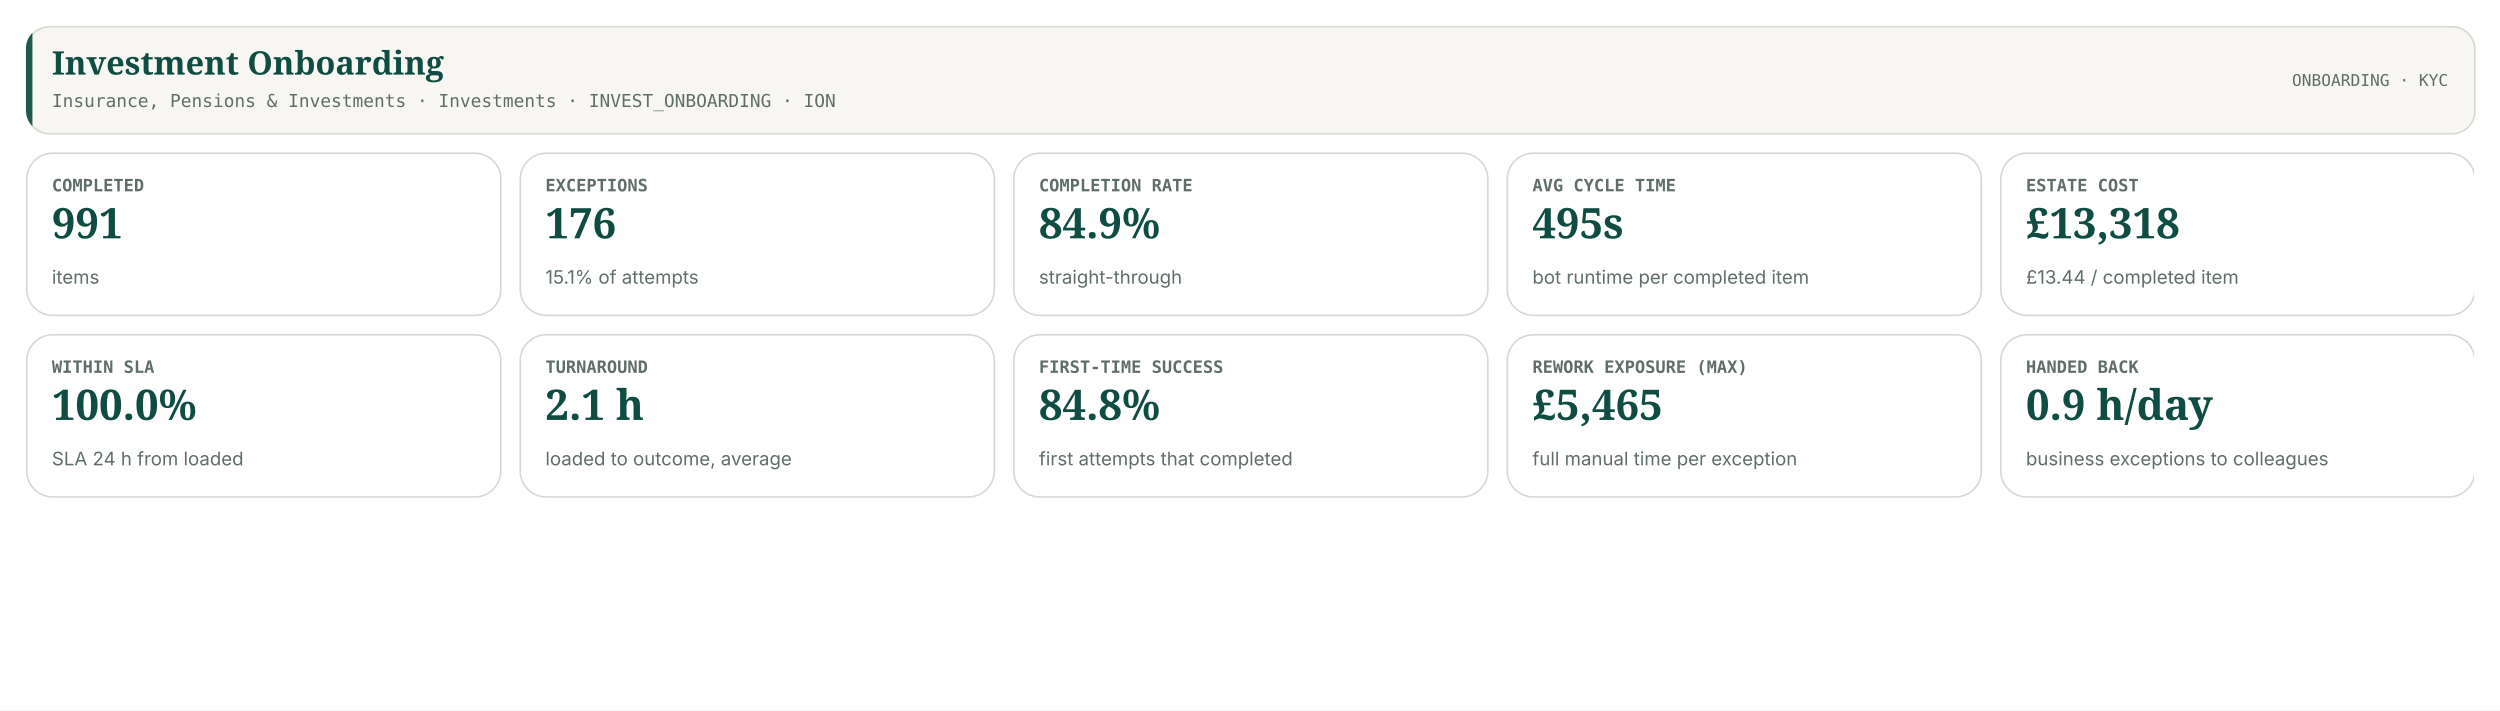
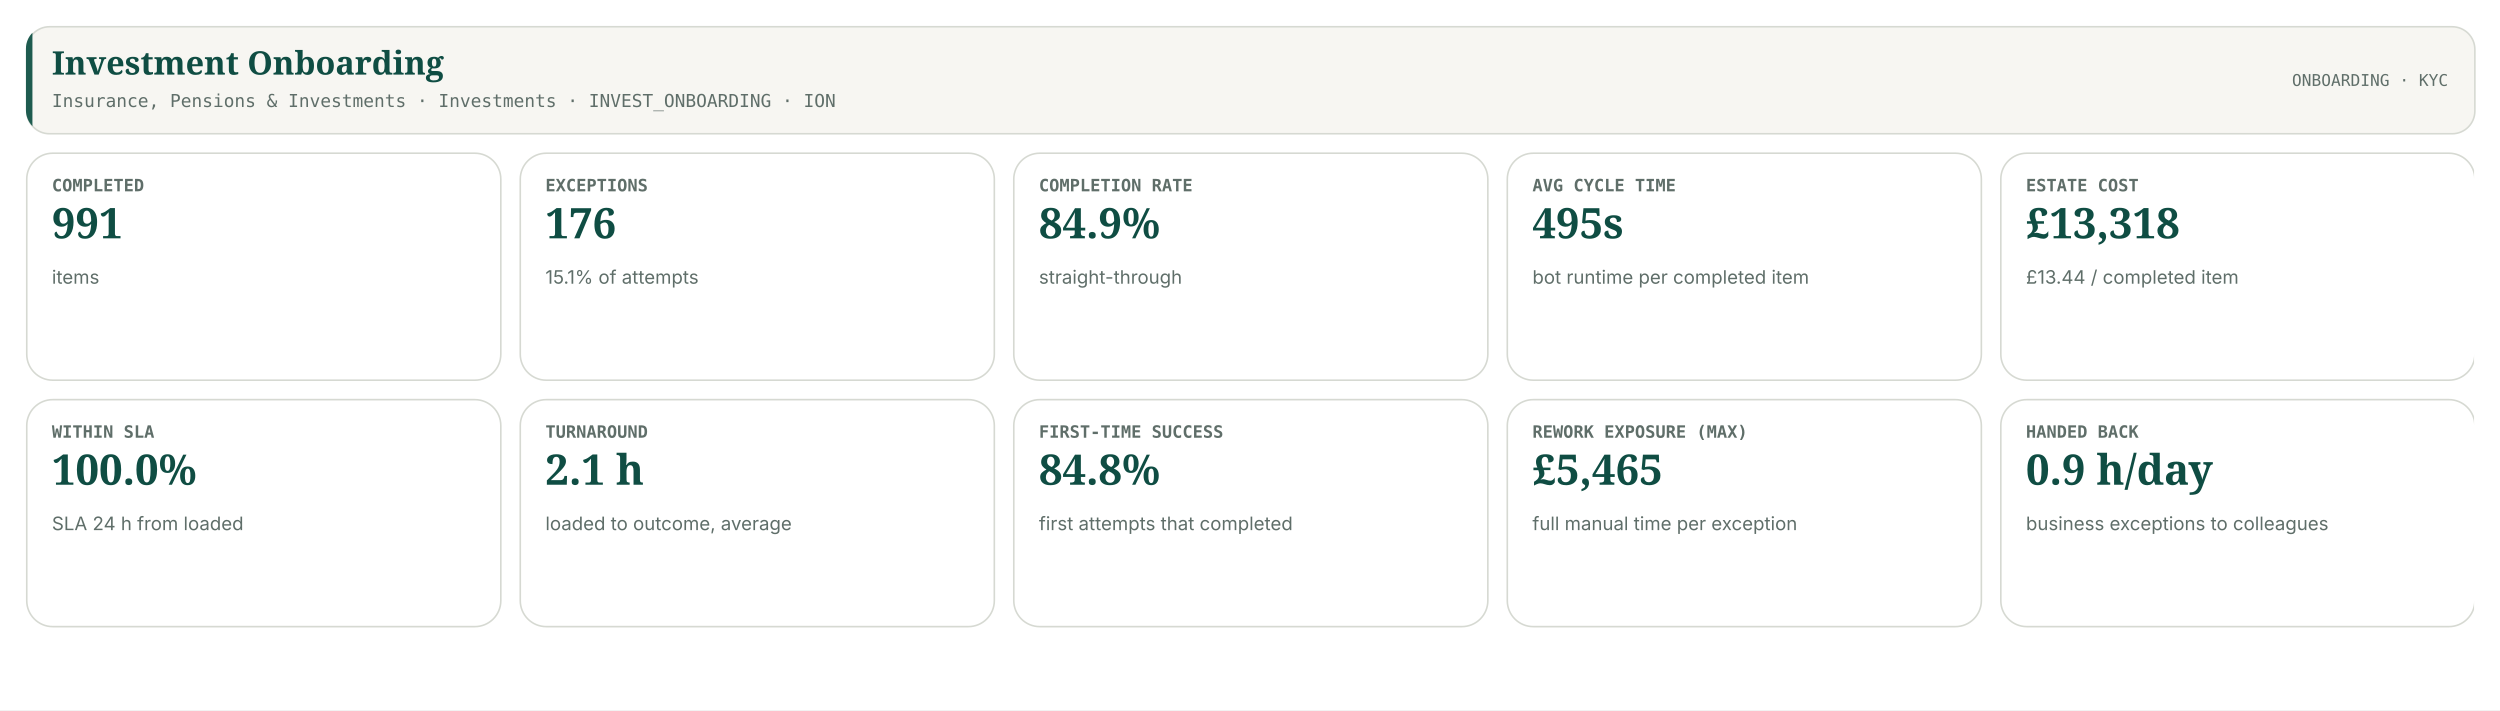
<svg xmlns="http://www.w3.org/2000/svg" version="1.1" class="marks" width="1542" height="438" viewBox="0 0 1542 438">
  <rect width="1542" height="438" fill="#FFFFFF" />
  <g fill="none" stroke-miterlimit="10" transform="translate(0,0)">
    <g class="mark-group role-frame root" role="graphics-object" aria-roledescription="group mark container">
      <g transform="translate(0,0)">
        <path class="background" aria-hidden="true" d="M0,0h1542v438h-1542Z" />
        <g>
          <g class="mark-text role-mark" role="graphics-object" aria-roledescription="text mark container">
-             <text text-anchor="start" transform="translate(16,29)" font-family="Fraunces, Cambria, Georgia, Gelasio, serif" font-size="16px" font-weight="600" fill="#0F4D43" opacity="0">Drill into a process</text>
+             <text text-anchor="start" transform="translate(16,25)" font-family="'JetBrains Mono', Consolas, 'Roboto Mono', monospace" font-size="11px" font-weight="600" fill="#0F4D43" opacity="0">CHOOSE A PROCESS</text>
          </g>
          <g class="mark-text role-mark" role="graphics-object" aria-roledescription="text mark container">
-             <text text-anchor="start" transform="translate(16,47)" font-family="Inter, 'Segoe UI', Carlito, Calibri, Arial, sans-serif" font-size="12px" fill="#5F6E69" opacity="0">Pick one (click a tile), or choose it in the Process control above</text>
+             <text text-anchor="start" transform="translate(148,26)" font-family="Inter, 'Segoe UI', Carlito, Calibri, Arial, sans-serif" font-size="12px" fill="#5F6E69" opacity="0">Click a tile, or pick one in the Process control above</text>
          </g>
          <g class="mark-text role-mark" role="graphics-object" aria-roledescription="text mark container">
-             <text text-anchor="start" transform="translate(16,76)" font-family="'JetBrains Mono', Consolas, 'Roboto Mono', monospace" font-size="11px" font-weight="600" fill="#5F6E69" />
+             <text text-anchor="start" transform="translate(16,56)" font-family="'JetBrains Mono', Consolas, 'Roboto Mono', monospace" font-size="11px" font-weight="600" fill="#5F6E69" />
          </g>
          <g class="mark-group role-scope" role="graphics-object" aria-roledescription="group mark container" />
          <g class="mark-group role-scope pd_tile0" role="graphics-object" aria-roledescription="group mark container" />
          <g class="mark-group role-scope pd_tile1" role="graphics-object" aria-roledescription="group mark container" />
          <g class="mark-group role-scope" role="graphics-object" aria-roledescription="group mark container">
            <g transform="translate(16,16)">
              <path class="background" aria-hidden="true" d="M14.5,0.5L1496.5,0.5C1504.227,0.5,1510.5,6.773,1510.5,14.5L1510.5,52.5C1510.5,60.227,1504.227,66.5,1496.5,66.5L14.5,66.5C6.773,66.5,0.5,60.227,0.5,52.5L0.5,14.5C0.5,6.773,6.773,0.5,14.5,0.5Z" fill="#F7F6F2" stroke="#D6D9D2" />
              <g clip-path="url(#clip1)">
                <g class="mark-rect role-mark" role="graphics-symbol" aria-roledescription="rect mark container">
                  <path d="M2,0L4,0C4,0,4,0,4,0L4,66C4,66,4,66,4,66L2,66C0.896,66,0,65.104,0,64L0,2C0,0.896,0.896,0,2,0Z" fill="#1E5B4F" />
                </g>
                <g class="mark-text role-mark" role="graphics-object" aria-roledescription="text mark container">
                  <text text-anchor="start" transform="translate(16,30)" font-family="Fraunces, Cambria, Georgia, Gelasio, serif" font-size="20px" font-weight="600" fill="#0F4D43">Investment Onboarding</text>
                </g>
                <g class="mark-text role-mark" role="graphics-object" aria-roledescription="text mark container">
                  <text text-anchor="start" transform="translate(16,50)" font-family="'JetBrains Mono', Consolas, 'Roboto Mono', monospace" font-size="11px" fill="#5F6E69">Insurance, Pensions &amp; Investments · Investments · INVEST_ONBOARDING · ION</text>
                </g>
                <g class="mark-text role-mark" role="graphics-object" aria-roledescription="text mark container">
                  <text text-anchor="end" transform="translate(1494,37)" font-family="'JetBrains Mono', Consolas, 'Roboto Mono', monospace" font-size="10px" fill="#5F6E69">ONBOARDING  ·  KYC</text>
                </g>
              </g>
              <path class="foreground" aria-hidden="true" d="" display="none" />
            </g>
          </g>
          <g class="mark-group role-scope" role="graphics-object" aria-roledescription="group mark container">
            <g transform="translate(16,94)">
              <path class="background" aria-hidden="true" d="M0,0h1510v328h-1510Z" />
              <g clip-path="url(#clip2)">
                <g class="mark-group role-scope" role="graphics-object" aria-roledescription="group mark container">
                  <g transform="translate(0,0)">
-                     <path class="background" aria-hidden="true" d="M16.5,0.5L276.9,0.5C285.731,0.5,292.9,7.669,292.9,16.5L292.9,84.5C292.9,93.331,285.731,100.5,276.9,100.5L16.5,100.5C7.669,100.5,0.5,93.331,0.5,84.5L0.5,16.5C0.5,7.669,7.669,0.5,16.5,0.5Z" fill="#FFFFFF" stroke="#D6D9D2" />
+                     <path class="background" aria-hidden="true" d="M16.5,0.5L276.9,0.5C285.731,0.5,292.9,7.669,292.9,16.5L292.9,124.5C292.9,133.331,285.731,140.5,276.9,140.5L16.5,140.5C7.669,140.5,0.5,133.331,0.5,124.5L0.5,16.5C0.5,7.669,7.669,0.5,16.5,0.5Z" fill="#FFFFFF" stroke="#D6D9D2" />
                    <g>
                      <g class="mark-text role-mark" role="graphics-object" aria-roledescription="text mark container">
                        <text text-anchor="start" transform="translate(16,24)" font-family="'JetBrains Mono', Consolas, 'Roboto Mono', monospace" font-size="10.5px" font-weight="600" fill="#5F6E69">COMPLETED</text>
                      </g>
                      <g class="mark-text role-mark" role="graphics-object" aria-roledescription="text mark container">
                        <text text-anchor="start" transform="translate(16,53)" font-family="Fraunces, Cambria, Georgia, Gelasio, serif" font-size="26px" font-weight="600" fill="#0F4D43">991</text>
                      </g>
                      <g class="mark-text role-mark" role="graphics-object" aria-roledescription="text mark container">
                        <text text-anchor="start" transform="translate(16,81)" font-family="Inter, 'Segoe UI', Carlito, Calibri, Arial, sans-serif" font-size="11.5px" fill="#5F6E69">items</text>
                      </g>
                    </g>
                    <path class="foreground" aria-hidden="true" d="" display="none" />
                  </g>
                  <g transform="translate(304.4,0)">
-                     <path class="background" aria-hidden="true" d="M16.5,0.5L276.9,0.5C285.731,0.5,292.9,7.669,292.9,16.5L292.9,84.5C292.9,93.331,285.731,100.5,276.9,100.5L16.5,100.5C7.669,100.5,0.5,93.331,0.5,84.5L0.5,16.5C0.5,7.669,7.669,0.5,16.5,0.5Z" fill="#FFFFFF" stroke="#D6D9D2" />
+                     <path class="background" aria-hidden="true" d="M16.5,0.5L276.9,0.5C285.731,0.5,292.9,7.669,292.9,16.5L292.9,124.5C292.9,133.331,285.731,140.5,276.9,140.5L16.5,140.5C7.669,140.5,0.5,133.331,0.5,124.5L0.5,16.5C0.5,7.669,7.669,0.5,16.5,0.5Z" fill="#FFFFFF" stroke="#D6D9D2" />
                    <g>
                      <g class="mark-text role-mark" role="graphics-object" aria-roledescription="text mark container">
                        <text text-anchor="start" transform="translate(16,24)" font-family="'JetBrains Mono', Consolas, 'Roboto Mono', monospace" font-size="10.5px" font-weight="600" fill="#5F6E69">EXCEPTIONS</text>
                      </g>
                      <g class="mark-text role-mark" role="graphics-object" aria-roledescription="text mark container">
                        <text text-anchor="start" transform="translate(16,53)" font-family="Fraunces, Cambria, Georgia, Gelasio, serif" font-size="26px" font-weight="600" fill="#0F4D43">176</text>
                      </g>
                      <g class="mark-text role-mark" role="graphics-object" aria-roledescription="text mark container">
                        <text text-anchor="start" transform="translate(16,81)" font-family="Inter, 'Segoe UI', Carlito, Calibri, Arial, sans-serif" font-size="11.5px" fill="#5F6E69">15.1% of attempts</text>
                      </g>
                    </g>
                    <path class="foreground" aria-hidden="true" d="" display="none" />
                  </g>
                  <g transform="translate(608.8,0)">
-                     <path class="background" aria-hidden="true" d="M16.5,0.5L276.9,0.5C285.731,0.5,292.9,7.669,292.9,16.5L292.9,84.5C292.9,93.331,285.731,100.5,276.9,100.5L16.5,100.5C7.669,100.5,0.5,93.331,0.5,84.5L0.5,16.5C0.5,7.669,7.669,0.5,16.5,0.5Z" fill="#FFFFFF" stroke="#D6D9D2" />
+                     <path class="background" aria-hidden="true" d="M16.5,0.5L276.9,0.5C285.731,0.5,292.9,7.669,292.9,16.5L292.9,124.5C292.9,133.331,285.731,140.5,276.9,140.5L16.5,140.5C7.669,140.5,0.5,133.331,0.5,124.5L0.5,16.5C0.5,7.669,7.669,0.5,16.5,0.5Z" fill="#FFFFFF" stroke="#D6D9D2" />
                    <g>
                      <g class="mark-text role-mark" role="graphics-object" aria-roledescription="text mark container">
                        <text text-anchor="start" transform="translate(16,24)" font-family="'JetBrains Mono', Consolas, 'Roboto Mono', monospace" font-size="10.5px" font-weight="600" fill="#5F6E69">COMPLETION RATE</text>
                      </g>
                      <g class="mark-text role-mark" role="graphics-object" aria-roledescription="text mark container">
                        <text text-anchor="start" transform="translate(16,53)" font-family="Fraunces, Cambria, Georgia, Gelasio, serif" font-size="26px" font-weight="600" fill="#0F4D43">84.9%</text>
                      </g>
                      <g class="mark-text role-mark" role="graphics-object" aria-roledescription="text mark container">
                        <text text-anchor="start" transform="translate(16,81)" font-family="Inter, 'Segoe UI', Carlito, Calibri, Arial, sans-serif" font-size="11.5px" fill="#5F6E69">straight-through</text>
                      </g>
                    </g>
                    <path class="foreground" aria-hidden="true" d="" display="none" />
                  </g>
                  <g transform="translate(913.2,0)">
-                     <path class="background" aria-hidden="true" d="M16.5,0.5L276.9,0.5C285.731,0.5,292.9,7.669,292.9,16.5L292.9,84.5C292.9,93.331,285.731,100.5,276.9,100.5L16.5,100.5C7.669,100.5,0.5,93.331,0.5,84.5L0.5,16.5C0.5,7.669,7.669,0.5,16.5,0.5Z" fill="#FFFFFF" stroke="#D6D9D2" />
+                     <path class="background" aria-hidden="true" d="M16.5,0.5L276.9,0.5C285.731,0.5,292.9,7.669,292.9,16.5L292.9,124.5C292.9,133.331,285.731,140.5,276.9,140.5L16.5,140.5C7.669,140.5,0.5,133.331,0.5,124.5L0.5,16.5C0.5,7.669,7.669,0.5,16.5,0.5Z" fill="#FFFFFF" stroke="#D6D9D2" />
                    <g>
                      <g class="mark-text role-mark" role="graphics-object" aria-roledescription="text mark container">
                        <text text-anchor="start" transform="translate(16,24)" font-family="'JetBrains Mono', Consolas, 'Roboto Mono', monospace" font-size="10.5px" font-weight="600" fill="#5F6E69">AVG CYCLE TIME</text>
                      </g>
                      <g class="mark-text role-mark" role="graphics-object" aria-roledescription="text mark container">
                        <text text-anchor="start" transform="translate(16,53)" font-family="Fraunces, Cambria, Georgia, Gelasio, serif" font-size="26px" font-weight="600" fill="#0F4D43">495s</text>
                      </g>
                      <g class="mark-text role-mark" role="graphics-object" aria-roledescription="text mark container">
                        <text text-anchor="start" transform="translate(16,81)" font-family="Inter, 'Segoe UI', Carlito, Calibri, Arial, sans-serif" font-size="11.5px" fill="#5F6E69">bot runtime per completed item</text>
                      </g>
                    </g>
                    <path class="foreground" aria-hidden="true" d="" display="none" />
                  </g>
                  <g transform="translate(1217.6,0)">
-                     <path class="background" aria-hidden="true" d="M16.5,0.5L276.9,0.5C285.731,0.5,292.9,7.669,292.9,16.5L292.9,84.5C292.9,93.331,285.731,100.5,276.9,100.5L16.5,100.5C7.669,100.5,0.5,93.331,0.5,84.5L0.5,16.5C0.5,7.669,7.669,0.5,16.5,0.5Z" fill="#FFFFFF" stroke="#D6D9D2" />
+                     <path class="background" aria-hidden="true" d="M16.5,0.5L276.9,0.5C285.731,0.5,292.9,7.669,292.9,16.5L292.9,124.5C292.9,133.331,285.731,140.5,276.9,140.5L16.5,140.5C7.669,140.5,0.5,133.331,0.5,124.5L0.5,16.5C0.5,7.669,7.669,0.5,16.5,0.5Z" fill="#FFFFFF" stroke="#D6D9D2" />
                    <g>
                      <g class="mark-text role-mark" role="graphics-object" aria-roledescription="text mark container">
                        <text text-anchor="start" transform="translate(16,24)" font-family="'JetBrains Mono', Consolas, 'Roboto Mono', monospace" font-size="10.5px" font-weight="600" fill="#5F6E69">ESTATE COST</text>
                      </g>
                      <g class="mark-text role-mark" role="graphics-object" aria-roledescription="text mark container">
                        <text text-anchor="start" transform="translate(16,53)" font-family="Fraunces, Cambria, Georgia, Gelasio, serif" font-size="26px" font-weight="600" fill="#0F4D43">£13,318</text>
                      </g>
                      <g class="mark-text role-mark" role="graphics-object" aria-roledescription="text mark container">
                        <text text-anchor="start" transform="translate(16,81)" font-family="Inter, 'Segoe UI', Carlito, Calibri, Arial, sans-serif" font-size="11.5px" fill="#5F6E69">£13.44 / completed item</text>
                      </g>
                    </g>
                    <path class="foreground" aria-hidden="true" d="" display="none" />
                  </g>
-                   <g transform="translate(0,112)">
-                     <path class="background" aria-hidden="true" d="M16.5,0.5L276.9,0.5C285.731,0.5,292.9,7.669,292.9,16.5L292.9,84.5C292.9,93.331,285.731,100.5,276.9,100.5L16.5,100.5C7.669,100.5,0.5,93.331,0.5,84.5L0.5,16.5C0.5,7.669,7.669,0.5,16.5,0.5Z" fill="#FFFFFF" stroke="#D6D9D2" />
+                   <g transform="translate(0,152)">
+                     <path class="background" aria-hidden="true" d="M16.5,0.5L276.9,0.5C285.731,0.5,292.9,7.669,292.9,16.5L292.9,124.5C292.9,133.331,285.731,140.5,276.9,140.5L16.5,140.5C7.669,140.5,0.5,133.331,0.5,124.5L0.5,16.5C0.5,7.669,7.669,0.5,16.5,0.5Z" fill="#FFFFFF" stroke="#D6D9D2" />
                    <g>
                      <g class="mark-text role-mark" role="graphics-object" aria-roledescription="text mark container">
                        <text text-anchor="start" transform="translate(16,24)" font-family="'JetBrains Mono', Consolas, 'Roboto Mono', monospace" font-size="10.5px" font-weight="600" fill="#5F6E69">WITHIN SLA</text>
                      </g>
                      <g class="mark-text role-mark" role="graphics-object" aria-roledescription="text mark container">
                        <text text-anchor="start" transform="translate(16,53)" font-family="Fraunces, Cambria, Georgia, Gelasio, serif" font-size="26px" font-weight="600" fill="#0F4D43">100.0%</text>
                      </g>
                      <g class="mark-text role-mark" role="graphics-object" aria-roledescription="text mark container">
                        <text text-anchor="start" transform="translate(16,81)" font-family="Inter, 'Segoe UI', Carlito, Calibri, Arial, sans-serif" font-size="11.5px" fill="#5F6E69">SLA 24 h from loaded</text>
                      </g>
                    </g>
                    <path class="foreground" aria-hidden="true" d="" display="none" />
                  </g>
-                   <g transform="translate(304.4,112)">
-                     <path class="background" aria-hidden="true" d="M16.5,0.5L276.9,0.5C285.731,0.5,292.9,7.669,292.9,16.5L292.9,84.5C292.9,93.331,285.731,100.5,276.9,100.5L16.5,100.5C7.669,100.5,0.5,93.331,0.5,84.5L0.5,16.5C0.5,7.669,7.669,0.5,16.5,0.5Z" fill="#FFFFFF" stroke="#D6D9D2" />
+                   <g transform="translate(304.4,152)">
+                     <path class="background" aria-hidden="true" d="M16.5,0.5L276.9,0.5C285.731,0.5,292.9,7.669,292.9,16.5L292.9,124.5C292.9,133.331,285.731,140.5,276.9,140.5L16.5,140.5C7.669,140.5,0.5,133.331,0.5,124.5L0.5,16.5C0.5,7.669,7.669,0.5,16.5,0.5Z" fill="#FFFFFF" stroke="#D6D9D2" />
                    <g>
                      <g class="mark-text role-mark" role="graphics-object" aria-roledescription="text mark container">
                        <text text-anchor="start" transform="translate(16,24)" font-family="'JetBrains Mono', Consolas, 'Roboto Mono', monospace" font-size="10.5px" font-weight="600" fill="#5F6E69">TURNAROUND</text>
                      </g>
                      <g class="mark-text role-mark" role="graphics-object" aria-roledescription="text mark container">
                        <text text-anchor="start" transform="translate(16,53)" font-family="Fraunces, Cambria, Georgia, Gelasio, serif" font-size="26px" font-weight="600" fill="#0F4D43">2.1 h</text>
                      </g>
                      <g class="mark-text role-mark" role="graphics-object" aria-roledescription="text mark container">
                        <text text-anchor="start" transform="translate(16,81)" font-family="Inter, 'Segoe UI', Carlito, Calibri, Arial, sans-serif" font-size="11.5px" fill="#5F6E69">loaded to outcome, average</text>
                      </g>
                    </g>
                    <path class="foreground" aria-hidden="true" d="" display="none" />
                  </g>
-                   <g transform="translate(608.8,112)">
-                     <path class="background" aria-hidden="true" d="M16.5,0.5L276.9,0.5C285.731,0.5,292.9,7.669,292.9,16.5L292.9,84.5C292.9,93.331,285.731,100.5,276.9,100.5L16.5,100.5C7.669,100.5,0.5,93.331,0.5,84.5L0.5,16.5C0.5,7.669,7.669,0.5,16.5,0.5Z" fill="#FFFFFF" stroke="#D6D9D2" />
+                   <g transform="translate(608.8,152)">
+                     <path class="background" aria-hidden="true" d="M16.5,0.5L276.9,0.5C285.731,0.5,292.9,7.669,292.9,16.5L292.9,124.5C292.9,133.331,285.731,140.5,276.9,140.5L16.5,140.5C7.669,140.5,0.5,133.331,0.5,124.5L0.5,16.5C0.5,7.669,7.669,0.5,16.5,0.5Z" fill="#FFFFFF" stroke="#D6D9D2" />
                    <g>
                      <g class="mark-text role-mark" role="graphics-object" aria-roledescription="text mark container">
                        <text text-anchor="start" transform="translate(16,24)" font-family="'JetBrains Mono', Consolas, 'Roboto Mono', monospace" font-size="10.5px" font-weight="600" fill="#5F6E69">FIRST-TIME SUCCESS</text>
                      </g>
                      <g class="mark-text role-mark" role="graphics-object" aria-roledescription="text mark container">
                        <text text-anchor="start" transform="translate(16,53)" font-family="Fraunces, Cambria, Georgia, Gelasio, serif" font-size="26px" font-weight="600" fill="#0F4D43">84.8%</text>
                      </g>
                      <g class="mark-text role-mark" role="graphics-object" aria-roledescription="text mark container">
                        <text text-anchor="start" transform="translate(16,81)" font-family="Inter, 'Segoe UI', Carlito, Calibri, Arial, sans-serif" font-size="11.5px" fill="#5F6E69">first attempts that completed</text>
                      </g>
                    </g>
                    <path class="foreground" aria-hidden="true" d="" display="none" />
                  </g>
-                   <g transform="translate(913.2,112)">
-                     <path class="background" aria-hidden="true" d="M16.5,0.5L276.9,0.5C285.731,0.5,292.9,7.669,292.9,16.5L292.9,84.5C292.9,93.331,285.731,100.5,276.9,100.5L16.5,100.5C7.669,100.5,0.5,93.331,0.5,84.5L0.5,16.5C0.5,7.669,7.669,0.5,16.5,0.5Z" fill="#FFFFFF" stroke="#D6D9D2" />
+                   <g transform="translate(913.2,152)">
+                     <path class="background" aria-hidden="true" d="M16.5,0.5L276.9,0.5C285.731,0.5,292.9,7.669,292.9,16.5L292.9,124.5C292.9,133.331,285.731,140.5,276.9,140.5L16.5,140.5C7.669,140.5,0.5,133.331,0.5,124.5L0.5,16.5C0.5,7.669,7.669,0.5,16.5,0.5Z" fill="#FFFFFF" stroke="#D6D9D2" />
                    <g>
                      <g class="mark-text role-mark" role="graphics-object" aria-roledescription="text mark container">
                        <text text-anchor="start" transform="translate(16,24)" font-family="'JetBrains Mono', Consolas, 'Roboto Mono', monospace" font-size="10.5px" font-weight="600" fill="#5F6E69">REWORK EXPOSURE (MAX)</text>
                      </g>
                      <g class="mark-text role-mark" role="graphics-object" aria-roledescription="text mark container">
                        <text text-anchor="start" transform="translate(16,53)" font-family="Fraunces, Cambria, Georgia, Gelasio, serif" font-size="26px" font-weight="600" fill="#0F4D43">£5,465</text>
                      </g>
                      <g class="mark-text role-mark" role="graphics-object" aria-roledescription="text mark container">
                        <text text-anchor="start" transform="translate(16,81)" font-family="Inter, 'Segoe UI', Carlito, Calibri, Arial, sans-serif" font-size="11.5px" fill="#5F6E69">full manual time per exception</text>
                      </g>
                    </g>
                    <path class="foreground" aria-hidden="true" d="" display="none" />
                  </g>
-                   <g transform="translate(1217.6,112)">
-                     <path class="background" aria-hidden="true" d="M16.5,0.5L276.9,0.5C285.731,0.5,292.9,7.669,292.9,16.5L292.9,84.5C292.9,93.331,285.731,100.5,276.9,100.5L16.5,100.5C7.669,100.5,0.5,93.331,0.5,84.5L0.5,16.5C0.5,7.669,7.669,0.5,16.5,0.5Z" fill="#FFFFFF" stroke="#D6D9D2" />
+                   <g transform="translate(1217.6,152)">
+                     <path class="background" aria-hidden="true" d="M16.5,0.5L276.9,0.5C285.731,0.5,292.9,7.669,292.9,16.5L292.9,124.5C292.9,133.331,285.731,140.5,276.9,140.5L16.5,140.5C7.669,140.5,0.5,133.331,0.5,124.5L0.5,16.5C0.5,7.669,7.669,0.5,16.5,0.5Z" fill="#FFFFFF" stroke="#D6D9D2" />
                    <g>
                      <g class="mark-text role-mark" role="graphics-object" aria-roledescription="text mark container">
                        <text text-anchor="start" transform="translate(16,24)" font-family="'JetBrains Mono', Consolas, 'Roboto Mono', monospace" font-size="10.5px" font-weight="600" fill="#5F6E69">HANDED BACK</text>
                      </g>
                      <g class="mark-text role-mark" role="graphics-object" aria-roledescription="text mark container">
                        <text text-anchor="start" transform="translate(16,53)" font-family="Fraunces, Cambria, Georgia, Gelasio, serif" font-size="26px" font-weight="600" fill="#0F4D43">0.9 h/day</text>
                      </g>
                      <g class="mark-text role-mark" role="graphics-object" aria-roledescription="text mark container">
                        <text text-anchor="start" transform="translate(16,81)" font-family="Inter, 'Segoe UI', Carlito, Calibri, Arial, sans-serif" font-size="11.5px" fill="#5F6E69">business exceptions to colleagues</text>
                      </g>
                    </g>
                    <path class="foreground" aria-hidden="true" d="" display="none" />
                  </g>
                </g>
              </g>
              <path class="foreground" aria-hidden="true" d="" display="none" />
            </g>
          </g>
        </g>
        <path class="foreground" aria-hidden="true" d="" display="none" />
      </g>
    </g>
  </g>
  <defs>
    <clipPath id="clip1">
      <path d="M14,0L1496,0C1503.727,0,1510,6.273,1510,14L1510,52C1510,59.727,1503.727,66,1496,66L14,66C6.273,66,0,59.727,0,52L0,14C0,6.273,6.273,0,14,0Z" />
    </clipPath>
    <clipPath id="clip2">
      <rect x="0" y="0" width="1510" height="328" />
    </clipPath>
  </defs>
</svg>
